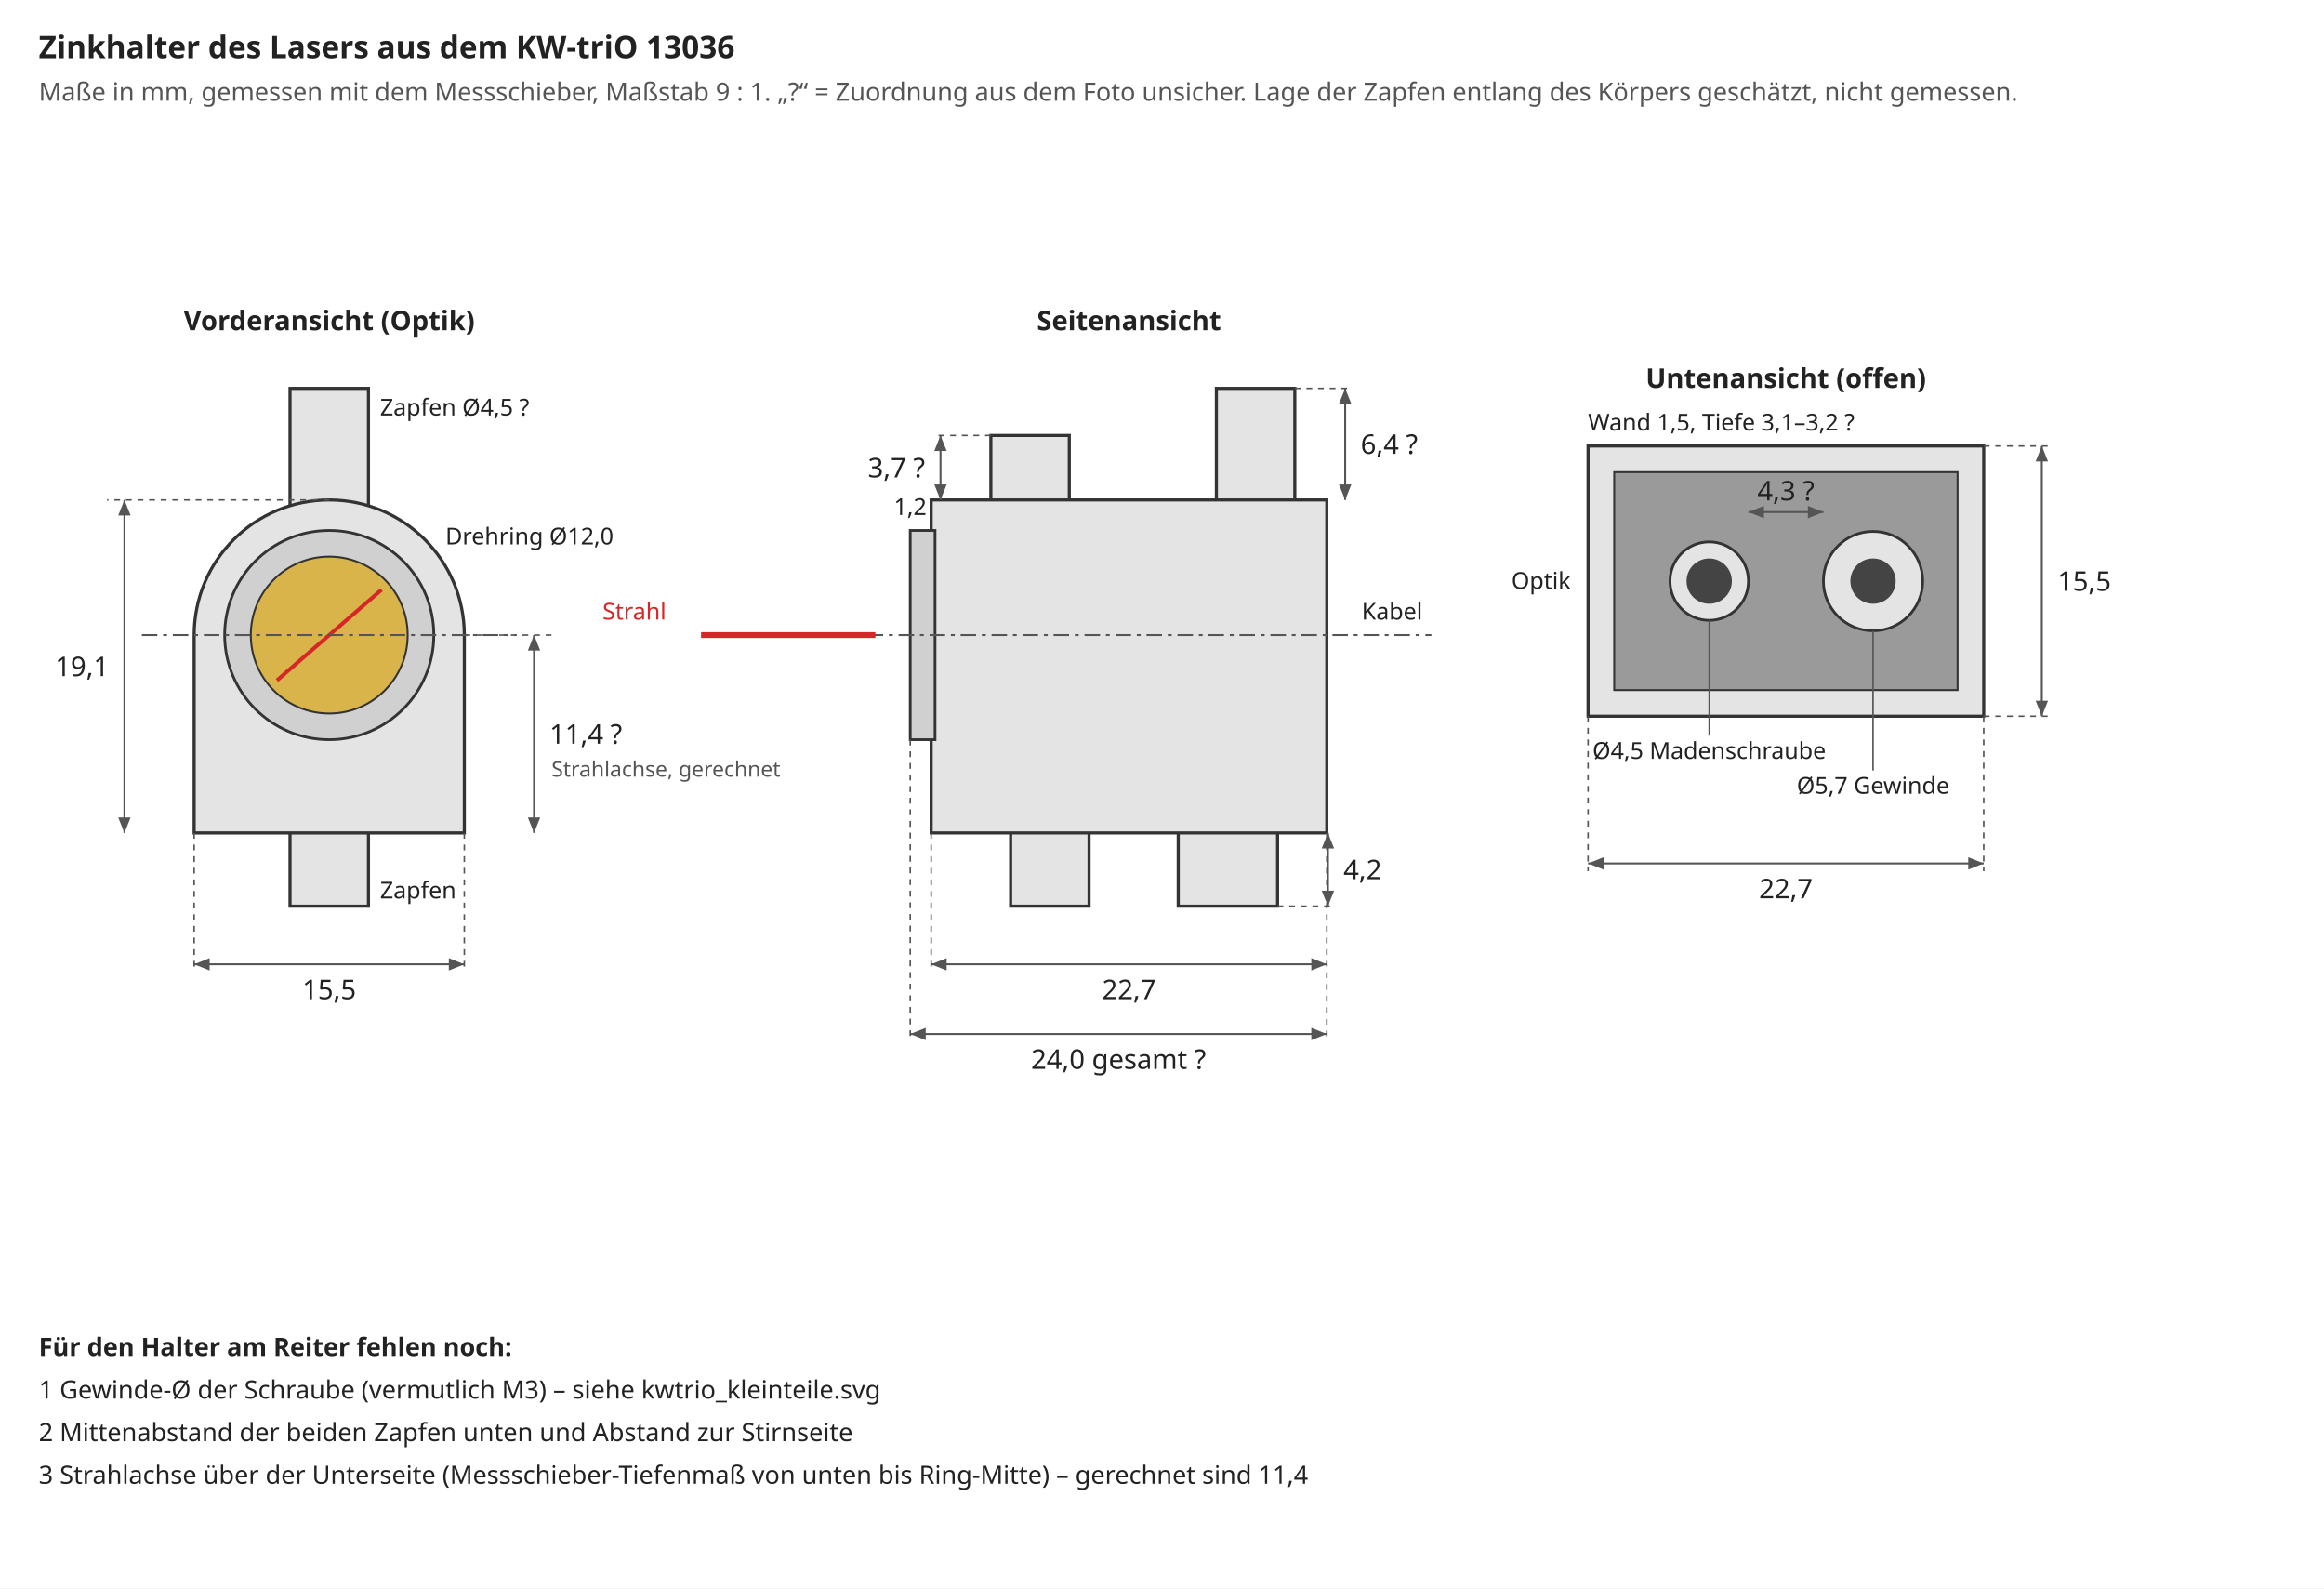
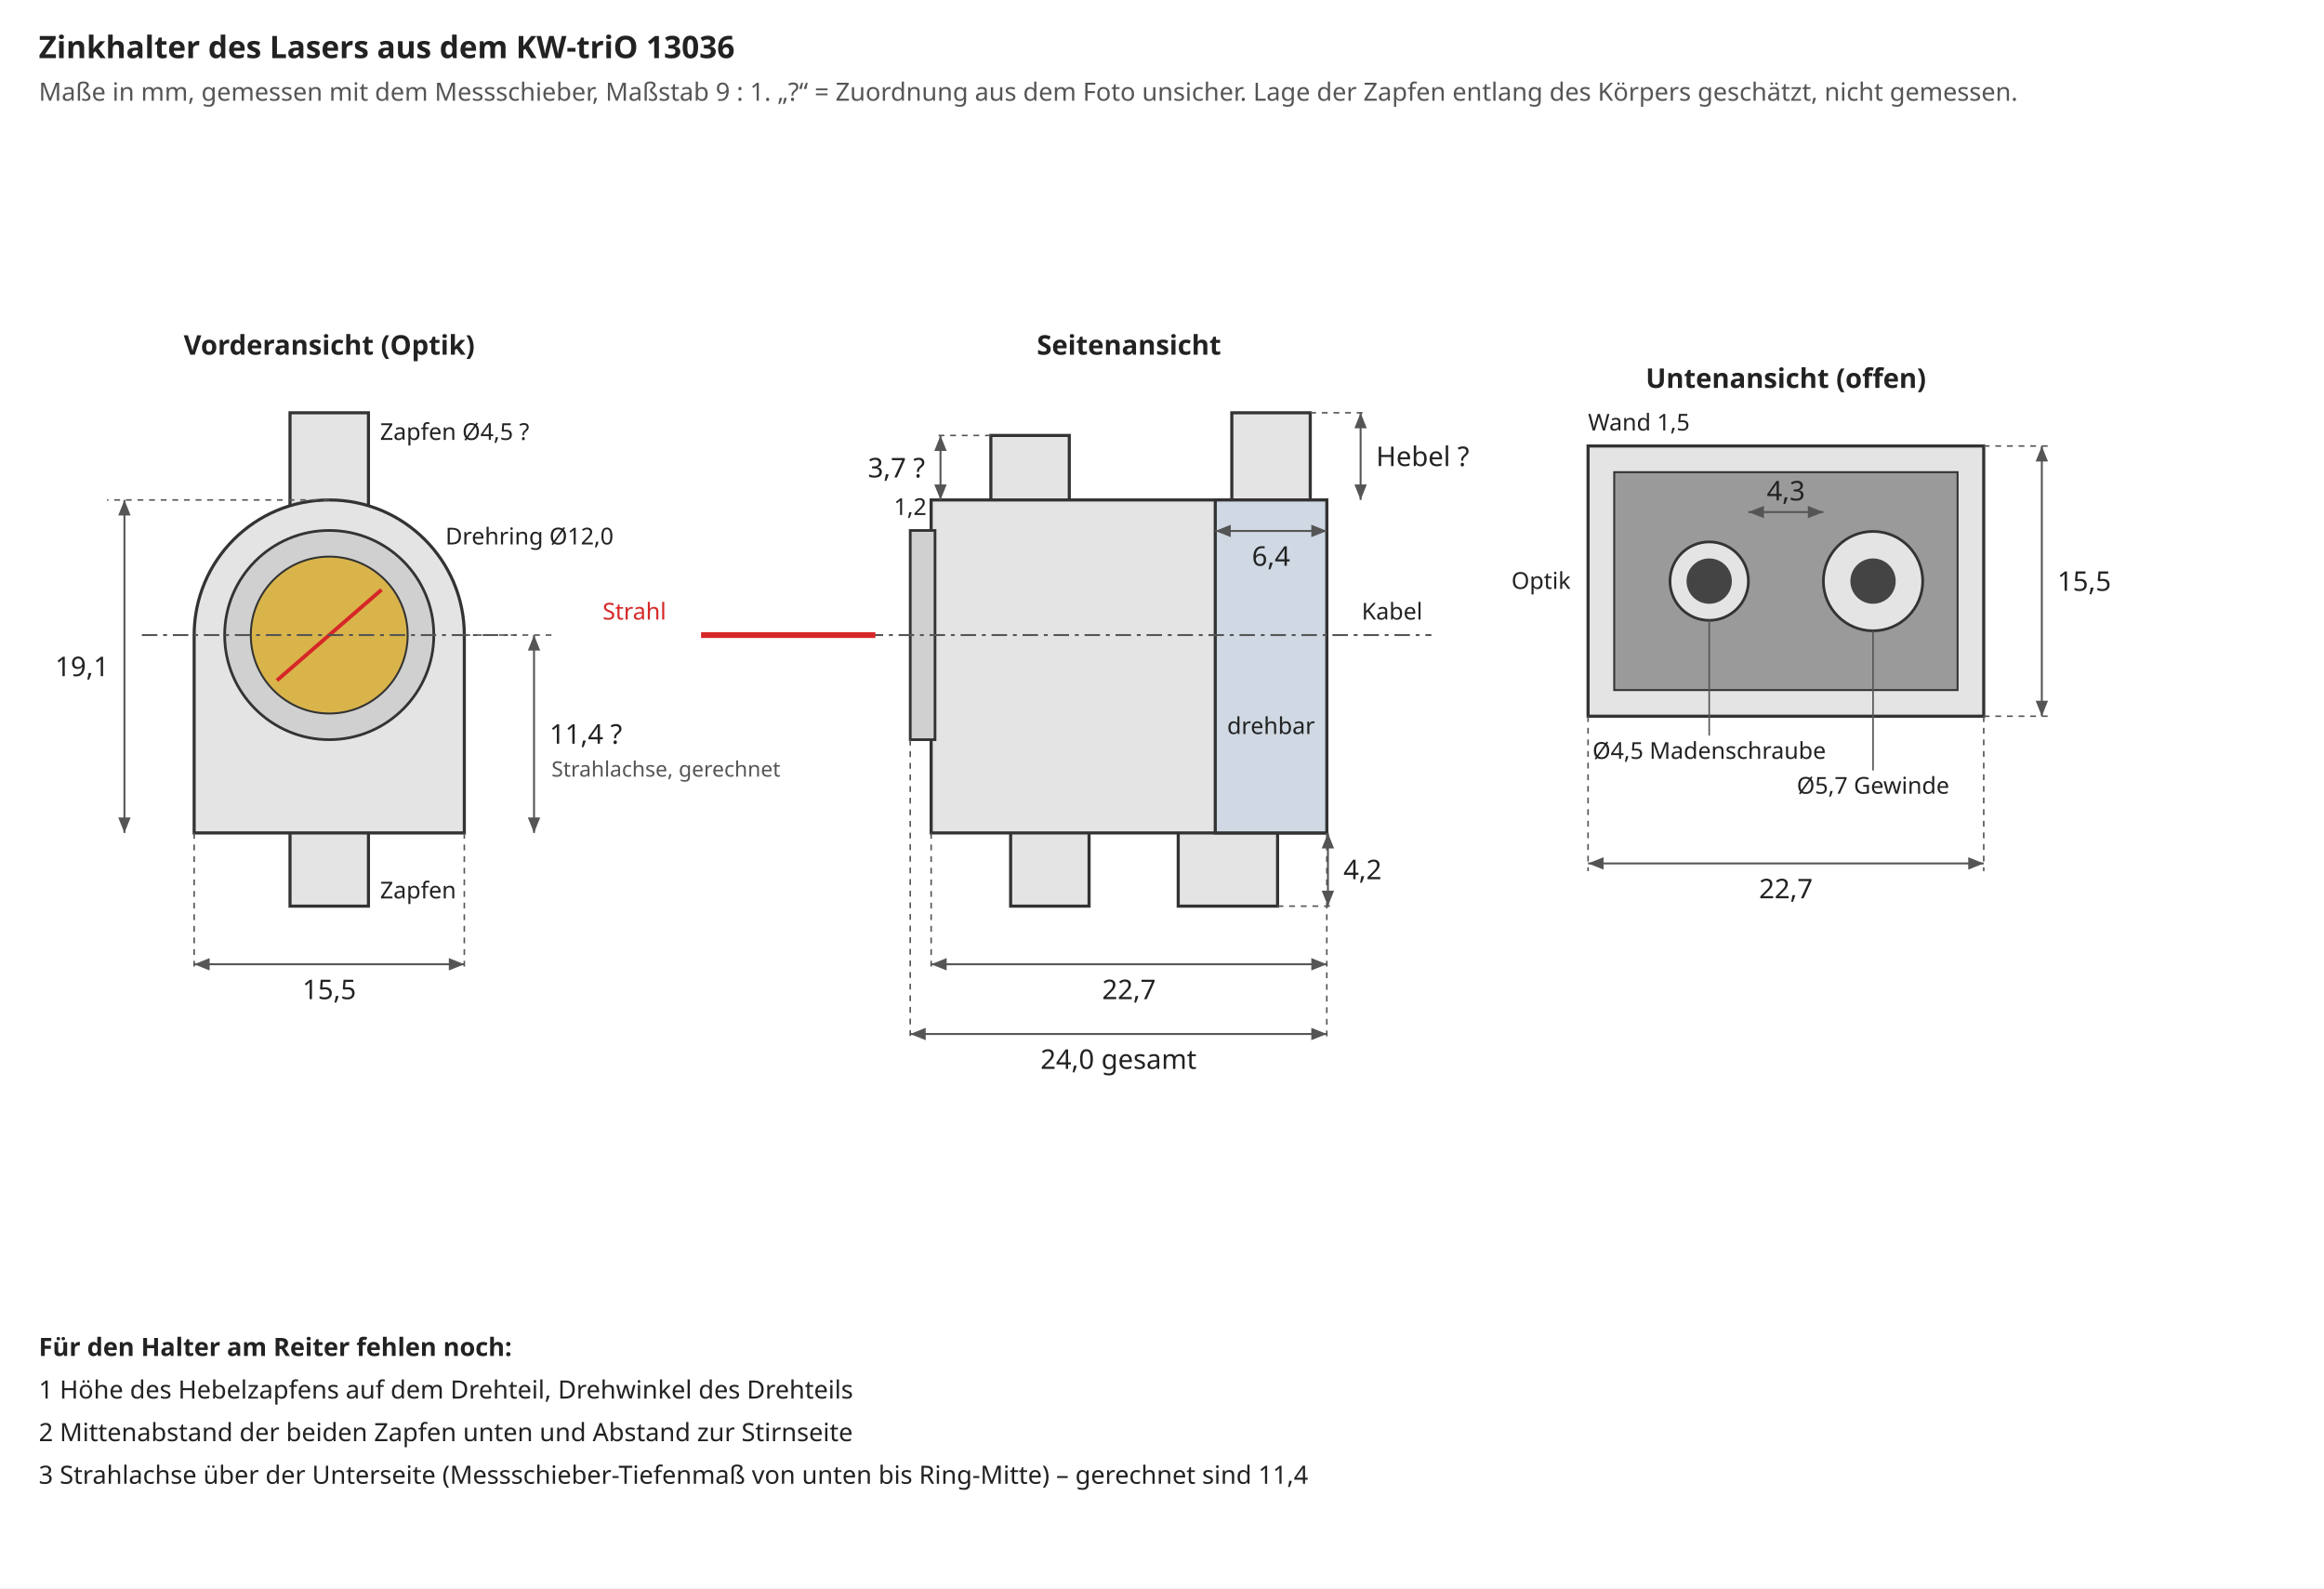
<svg xmlns="http://www.w3.org/2000/svg" width="1200" height="820" viewBox="0 0 1200 820" font-family="sans-serif" font-size="14" fill="#222">
  <rect width="100%" height="100%" fill="white" />
  <defs>
    <marker id="pfeil" viewBox="0 0 10 10" refX="10" refY="5" markerWidth="8" markerHeight="8" orient="auto">
      <path d="M0,1 L10,5 L0,9 z" fill="#555" />
    </marker>
    <marker id="pfeil0" viewBox="0 0 10 10" refX="0" refY="5" markerWidth="8" markerHeight="8" orient="auto">
      <path d="M10,1 L0,5 L10,9 z" fill="#555" />
    </marker>
  </defs>
  <text x="20" y="30" font-size="16" font-weight="bold">Zinkhalter des Lasers aus dem KW-triO 13036</text>
  <text x="20" y="52" font-size="13" fill="#555">Maße in mm, gemessen mit dem Messschieber, Maßstab 9 : 1. „?“ = Zuordnung aus dem Foto unsicher. Lage der Zapfen entlang des Körpers geschätzt, nicht gemessen.</text>
-   <rect x="149.75" y="200.5" width="40.5" height="61.6" fill="#e4e4e4" stroke="#333" stroke-width="1.6" />
+   <rect x="149.75" y="213.1" width="40.5" height="49.0" fill="#e4e4e4" stroke="#333" stroke-width="1.6" />
  <rect x="149.75" y="426.0" width="40.5" height="41.8" fill="#e4e4e4" stroke="#333" stroke-width="1.6" />
  <path d="M100.25,430.0 L100.25,327.85 A69.75,69.75 0 0 1 239.75,327.85 L239.75,430.0 Z" fill="#e4e4e4" stroke="#333" stroke-width="1.6" />
  <circle cx="170.0" cy="327.85" r="54.0" fill="#d0d0d0" stroke="#333" stroke-width="1.4" />
  <circle cx="170.0" cy="327.85" r="40.5" fill="#d9b44a" stroke="#333" />
  <line x1="143.0" y1="351.25" x2="197.0" y2="304.45" stroke="#d62728" stroke-width="2" />
  <line x1="73.25" y1="327.85" x2="266.75" y2="327.85" stroke="#555" stroke-dasharray="8,3,2,3" />
-   <text x="170.0" y="170.5" text-anchor="middle" font-weight="bold">Vorderansicht (Optik)</text>
+   <text x="170.0" y="183.1" text-anchor="middle" font-weight="bold">Vorderansicht (Optik)</text>
  <line x1="100.25" y1="497.8" x2="239.75" y2="497.8" stroke="#555" marker-start="url(#pfeil0)" marker-end="url(#pfeil)" />
  <text x="170.0" y="515.8" text-anchor="middle">15,5</text>
  <line x1="100.25" y1="430.0" x2="100.25" y2="501.8" stroke="#555" stroke-width="0.8" stroke-dasharray="3,3" />
  <line x1="239.75" y1="430.0" x2="239.75" y2="501.8" stroke="#555" stroke-width="0.8" stroke-dasharray="3,3" />
  <line x1="170.0" y1="258.1" x2="55.25" y2="258.1" stroke="#555" stroke-width="0.8" stroke-dasharray="3,3" />
  <line x1="64.25" y1="430.0" x2="64.25" y2="258.1" stroke="#555" marker-start="url(#pfeil0)" marker-end="url(#pfeil)" />
  <text x="56.25" y="349.05" text-anchor="end">19,1</text>
  <line x1="239.75" y1="327.85" x2="284.75" y2="327.85" stroke="#555" stroke-width="0.8" stroke-dasharray="3,3" />
  <line x1="275.75" y1="430.0" x2="275.75" y2="327.85" stroke="#555" marker-start="url(#pfeil0)" marker-end="url(#pfeil)" />
  <text x="283.75" y="383.925" text-anchor="start">11,4 ?</text>
  <text x="284.75" y="400.925" font-size="11" fill="#555">Strahlachse, gerechnet</text>
  <text x="230.0" y="281.05" font-size="12">Drehring Ø12,0</text>
-   <text x="196.25" y="214.5" font-size="12">Zapfen Ø4,5 ?</text>
+   <text x="196.25" y="227.1" font-size="12">Zapfen Ø4,5 ?</text>
  <text x="196.25" y="463.8" font-size="12">Zapfen</text>
  <rect x="511.625" y="224.8" width="40.5" height="37.3" fill="#e4e4e4" stroke="#333" stroke-width="1.6" />
-   <rect x="628.076" y="200.5" width="40.5" height="61.6" fill="#e4e4e4" stroke="#333" stroke-width="1.6" />
+   <rect x="636.05" y="213.1" width="40.5" height="49.0" fill="#e4e4e4" stroke="#333" stroke-width="1.6" />
  <rect x="521.84" y="426.0" width="40.5" height="41.8" fill="#e4e4e4" stroke="#333" stroke-width="1.6" />
  <rect x="608.375" y="426.0" width="51.3" height="41.8" fill="#e4e4e4" stroke="#333" stroke-width="1.6" />
  <rect x="480.8" y="258.1" width="204.3" height="171.9" fill="#e4e4e4" stroke="#333" stroke-width="1.6" />
+   <rect x="627.5" y="258.1" width="57.6" height="171.9" fill="#cfd8e3" stroke="#333" stroke-width="1.6" />
+   <text x="656.3" y="378.925" text-anchor="middle" font-size="12">drehbar</text>
  <rect x="470.0" y="273.85" width="12.8" height="108.0" fill="#d0d0d0" stroke="#333" stroke-width="1.4" />
  <line x1="416.0" y1="327.85" x2="739.1" y2="327.85" stroke="#555" stroke-dasharray="8,3,2,3" />
  <line x1="362.0" y1="327.85" x2="452.0" y2="327.85" stroke="#d62728" stroke-width="3" />
-   <text x="582.95" y="170.5" text-anchor="middle" font-weight="bold">Seitenansicht</text>
+   <text x="582.95" y="183.1" text-anchor="middle" font-weight="bold">Seitenansicht</text>
  <text x="703.1" y="319.85" font-size="12">Kabel</text>
  <text x="344.0" y="319.85" font-size="12" text-anchor="end" fill="#d62728">Strahl</text>
  <line x1="480.8" y1="430.0" x2="480.8" y2="501.8" stroke="#555" stroke-width="0.8" stroke-dasharray="3,3" />
  <line x1="685.1" y1="430.0" x2="685.1" y2="537.8" stroke="#555" stroke-width="0.8" stroke-dasharray="3,3" />
  <line x1="480.8" y1="497.8" x2="685.1" y2="497.8" stroke="#555" marker-start="url(#pfeil0)" marker-end="url(#pfeil)" />
  <text x="582.95" y="515.8" text-anchor="middle">22,7</text>
  <line x1="470.0" y1="381.85" x2="470.0" y2="537.8" stroke="#555" stroke-width="0.8" stroke-dasharray="3,3" />
  <line x1="470.0" y1="533.8" x2="685.1" y2="533.8" stroke="#555" marker-start="url(#pfeil0)" marker-end="url(#pfeil)" />
-   <text x="577.55" y="551.8" text-anchor="middle">24,0 gesamt ?</text>
+   <text x="577.55" y="551.8" text-anchor="middle">24,0 gesamt</text>
  <text x="470.0" y="265.85" font-size="12" text-anchor="middle">1,2</text>
-   <line x1="668.576" y1="200.5" x2="698.576" y2="200.5" stroke="#555" stroke-width="0.8" stroke-dasharray="3,3" />
-   <line x1="694.576" y1="258.1" x2="694.576" y2="200.5" stroke="#555" marker-start="url(#pfeil0)" marker-end="url(#pfeil)" />
-   <text x="702.576" y="234.3" text-anchor="start">6,4 ?</text>
+   <line x1="676.55" y1="213.1" x2="706.55" y2="213.1" stroke="#555" stroke-width="0.8" stroke-dasharray="3,3" />
+   <line x1="702.55" y1="258.1" x2="702.55" y2="213.1" stroke="#555" marker-start="url(#pfeil0)" marker-end="url(#pfeil)" />
+   <text x="710.55" y="240.6" text-anchor="start">Hebel ?</text>
+   <line x1="627.5" y1="274.1" x2="685.1" y2="274.1" stroke="#555" marker-start="url(#pfeil0)" marker-end="url(#pfeil)" />
+   <text x="656.3" y="292.1" text-anchor="middle">6,4</text>
  <line x1="511.625" y1="224.8" x2="481.625" y2="224.8" stroke="#555" stroke-width="0.8" stroke-dasharray="3,3" />
  <line x1="485.625" y1="258.1" x2="485.625" y2="224.8" stroke="#555" marker-start="url(#pfeil0)" marker-end="url(#pfeil)" />
  <text x="477.625" y="246.45" text-anchor="end">3,7 ?</text>
  <line x1="659.675" y1="467.8" x2="689.675" y2="467.8" stroke="#555" stroke-width="0.8" stroke-dasharray="3,3" />
  <line x1="685.675" y1="430.0" x2="685.675" y2="467.8" stroke="#555" marker-start="url(#pfeil0)" marker-end="url(#pfeil)" />
  <text x="693.675" y="453.9" text-anchor="start">4,2</text>
  <text x="922.15" y="200.25" text-anchor="middle" font-weight="bold">Untenansicht (offen)</text>
  <rect x="820.0" y="230.25" width="204.3" height="139.5" fill="#e4e4e4" stroke="#333" stroke-width="1.6" />
  <rect x="833.5" y="243.75" width="177.3" height="112.5" fill="#9a9a9a" stroke="#333" />
  <circle cx="882.55" cy="300.0" r="20.25" fill="#e4e4e4" stroke="#333" stroke-width="1.4" />
  <circle cx="882.55" cy="300.0" r="11.7" fill="#444" />
  <line x1="882.55" y1="320.25" x2="882.55" y2="379.75" stroke="#555" stroke-width="0.8" />
  <text x="882.55" y="391.75" text-anchor="middle" font-size="12">Ø4,5 Madenschraube</text>
  <circle cx="967.15" cy="300.0" r="25.65" fill="#e4e4e4" stroke="#333" stroke-width="1.4" />
  <circle cx="967.15" cy="300.0" r="11.7" fill="#444" />
  <line x1="967.15" y1="325.65" x2="967.15" y2="397.75" stroke="#555" stroke-width="0.8" />
  <text x="967.15" y="409.75" text-anchor="middle" font-size="12">Ø5,7 Gewinde</text>
  <line x1="902.8" y1="264.35" x2="941.5" y2="264.35" stroke="#555" marker-start="url(#pfeil0)" marker-end="url(#pfeil)" />
-   <text x="922.15" y="258.35" text-anchor="middle">4,3 ?</text>
+   <text x="922.15" y="258.35" text-anchor="middle">4,3</text>
  <line x1="820.0" y1="445.75" x2="1024.3" y2="445.75" stroke="#555" marker-start="url(#pfeil0)" marker-end="url(#pfeil)" />
  <text x="922.15" y="463.75" text-anchor="middle">22,7</text>
  <line x1="820.0" y1="369.75" x2="820.0" y2="449.75" stroke="#555" stroke-width="0.8" stroke-dasharray="3,3" />
  <line x1="1024.3" y1="369.75" x2="1024.3" y2="449.75" stroke="#555" stroke-width="0.8" stroke-dasharray="3,3" />
  <line x1="1024.3" y1="230.25" x2="1058.3" y2="230.25" stroke="#555" stroke-width="0.8" stroke-dasharray="3,3" />
  <line x1="1024.3" y1="369.75" x2="1058.3" y2="369.75" stroke="#555" stroke-width="0.8" stroke-dasharray="3,3" />
  <line x1="1054.3" y1="230.25" x2="1054.3" y2="369.75" stroke="#555" marker-start="url(#pfeil0)" marker-end="url(#pfeil)" />
  <text x="1062.3" y="305.0" text-anchor="start">15,5</text>
-   <text x="820.0" y="222.25" font-size="12">Wand 1,5, Tiefe 3,1–3,2 ?</text>
+   <text x="820.0" y="222.25" font-size="12">Wand 1,5</text>
  <text x="811.0" y="304.0" font-size="12" text-anchor="end">Optik</text>
  <text x="20" y="700" font-size="13" font-weight="bold">Für den Halter am Reiter fehlen noch:</text>
-   <text x="20" y="722" font-size="13">1  Gewinde-Ø der Schraube (vermutlich M3) – siehe kwtrio_kleinteile.svg</text>
+   <text x="20" y="722" font-size="13">1  Höhe des Hebelzapfens auf dem Drehteil, Drehwinkel des Drehteils</text>
  <text x="20" y="744" font-size="13">2  Mittenabstand der beiden Zapfen unten und Abstand zur Stirnseite</text>
  <text x="20" y="766" font-size="13">3  Strahlachse über der Unterseite (Messschieber-Tiefenmaß von unten bis Ring-Mitte) – gerechnet sind 11,4</text>
</svg>
